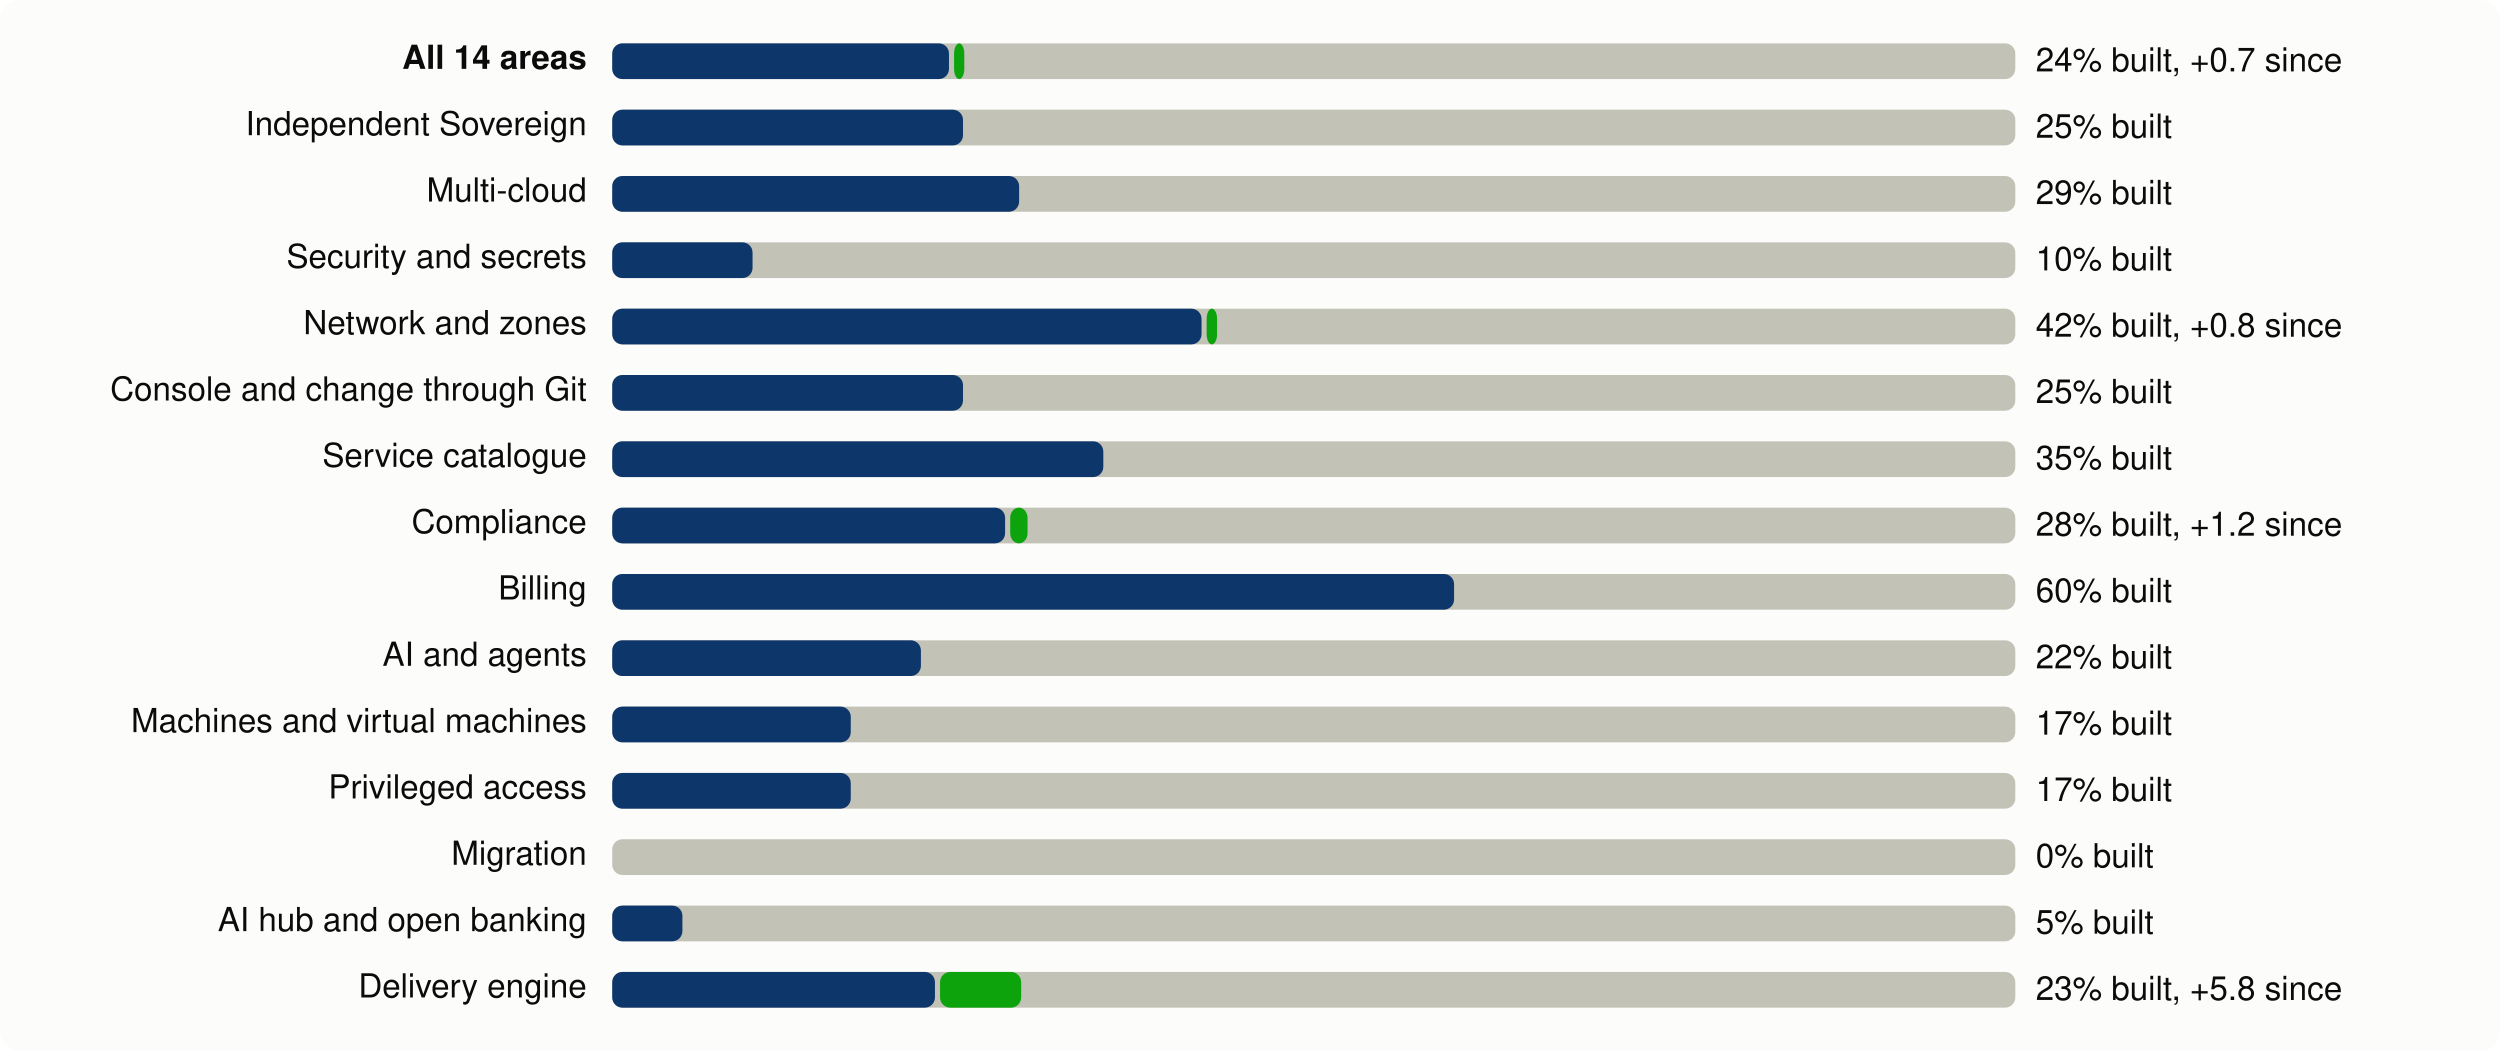
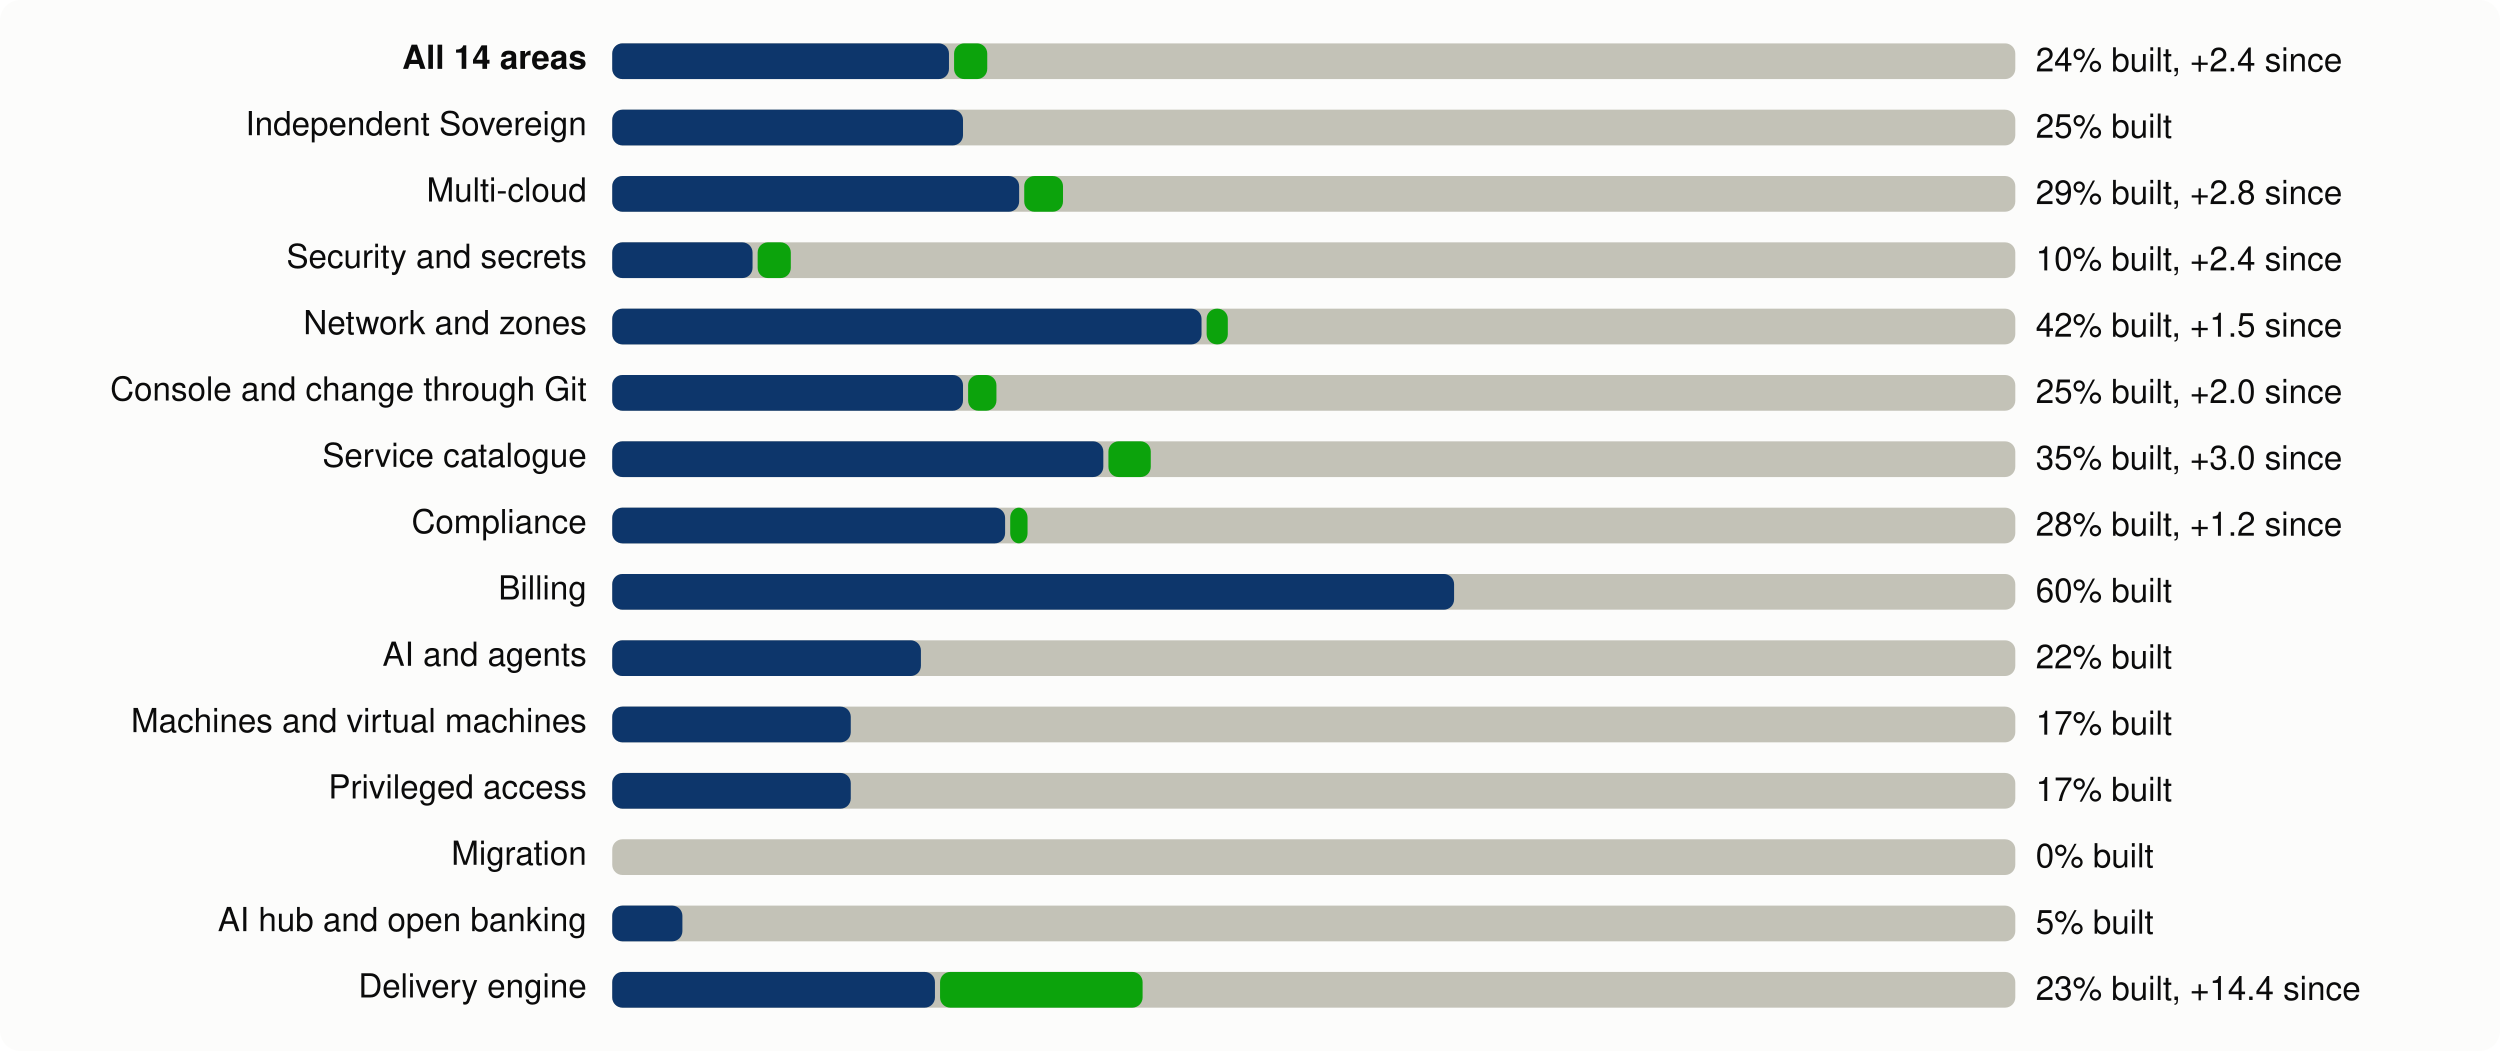
<svg xmlns="http://www.w3.org/2000/svg" viewBox="0 0 980 412" width="980" height="412" font-family="system-ui,-apple-system,Segoe UI,Helvetica,Arial,sans-serif" font-size="13">
  <rect width="980" height="412" rx="8" fill="#fcfcfb" />
  <text x="230" y="27" text-anchor="end" fill="#0b0b0b" font-weight="600">All 14 areas</text>
  <rect x="240" y="17" width="550" height="14" rx="4" fill="#c3c2b7" />
  <rect x="240" y="17" width="132.0" height="14" rx="4" fill="#0d366b" />
-   <rect x="374.0" y="17" width="4.0" height="14" rx="4" fill="#0ca30c" />
-   <text x="798" y="28" fill="#0b0b0b">24% built, +0.7 since</text>
+   <rect x="374.0" y="17" width="13.0" height="14" rx="4" fill="#0ca30c" />
+   <text x="798" y="28" fill="#0b0b0b">24% built, +2.4 since</text>
  <text x="230" y="53" text-anchor="end" fill="#0b0b0b" font-weight="400">Independent Sovereign</text>
  <rect x="240" y="43" width="550" height="14" rx="4" fill="#c3c2b7" />
  <rect x="240" y="43" width="137.5" height="14" rx="4" fill="#0d366b" />
  <text x="798" y="54" fill="#0b0b0b">25% built</text>
  <text x="230" y="79" text-anchor="end" fill="#0b0b0b" font-weight="400">Multi-cloud</text>
  <rect x="240" y="69" width="550" height="14" rx="4" fill="#c3c2b7" />
  <rect x="240" y="69" width="159.5" height="14" rx="4" fill="#0d366b" />
-   <text x="798" y="80" fill="#0b0b0b">29% built</text>
+   <rect x="401.5" y="69" width="15.2" height="14" rx="4" fill="#0ca30c" />
+   <text x="798" y="80" fill="#0b0b0b">29% built, +2.8 since</text>
  <text x="230" y="105" text-anchor="end" fill="#0b0b0b" font-weight="400">Security and secrets</text>
  <rect x="240" y="95" width="550" height="14" rx="4" fill="#c3c2b7" />
  <rect x="240" y="95" width="55.0" height="14" rx="4" fill="#0d366b" />
-   <text x="798" y="106" fill="#0b0b0b">10% built</text>
+   <rect x="297.0" y="95" width="13.0" height="14" rx="4" fill="#0ca30c" />
+   <text x="798" y="106" fill="#0b0b0b">10% built, +2.4 since</text>
  <text x="230" y="131" text-anchor="end" fill="#0b0b0b" font-weight="400">Network and zones</text>
  <rect x="240" y="121" width="550" height="14" rx="4" fill="#c3c2b7" />
  <rect x="240" y="121" width="231.0" height="14" rx="4" fill="#0d366b" />
-   <rect x="473.0" y="121" width="4.1" height="14" rx="4" fill="#0ca30c" />
-   <text x="798" y="132" fill="#0b0b0b">42% built, +0.8 since</text>
+   <rect x="473.0" y="121" width="8.3" height="14" rx="4" fill="#0ca30c" />
+   <text x="798" y="132" fill="#0b0b0b">42% built, +1.5 since</text>
  <text x="230" y="157" text-anchor="end" fill="#0b0b0b" font-weight="400">Console and change through Git</text>
  <rect x="240" y="147" width="550" height="14" rx="4" fill="#c3c2b7" />
  <rect x="240" y="147" width="137.5" height="14" rx="4" fill="#0d366b" />
-   <text x="798" y="158" fill="#0b0b0b">25% built</text>
+   <rect x="379.5" y="147" width="11.1" height="14" rx="4" fill="#0ca30c" />
+   <text x="798" y="158" fill="#0b0b0b">25% built, +2.0 since</text>
  <text x="230" y="183" text-anchor="end" fill="#0b0b0b" font-weight="400">Service catalogue</text>
  <rect x="240" y="173" width="550" height="14" rx="4" fill="#c3c2b7" />
  <rect x="240" y="173" width="192.5" height="14" rx="4" fill="#0d366b" />
-   <text x="798" y="184" fill="#0b0b0b">35% built</text>
+   <rect x="434.5" y="173" width="16.6" height="14" rx="4" fill="#0ca30c" />
+   <text x="798" y="184" fill="#0b0b0b">35% built, +3.0 since</text>
  <text x="230" y="209" text-anchor="end" fill="#0b0b0b" font-weight="400">Compliance</text>
  <rect x="240" y="199" width="550" height="14" rx="4" fill="#c3c2b7" />
  <rect x="240" y="199" width="154.0" height="14" rx="4" fill="#0d366b" />
  <rect x="396.0" y="199" width="6.8" height="14" rx="4" fill="#0ca30c" />
  <text x="798" y="210" fill="#0b0b0b">28% built, +1.2 since</text>
  <text x="230" y="235" text-anchor="end" fill="#0b0b0b" font-weight="400">Billing</text>
  <rect x="240" y="225" width="550" height="14" rx="4" fill="#c3c2b7" />
  <rect x="240" y="225" width="330.0" height="14" rx="4" fill="#0d366b" />
  <text x="798" y="236" fill="#0b0b0b">60% built</text>
  <text x="230" y="261" text-anchor="end" fill="#0b0b0b" font-weight="400">AI and agents</text>
  <rect x="240" y="251" width="550" height="14" rx="4" fill="#c3c2b7" />
  <rect x="240" y="251" width="121.0" height="14" rx="4" fill="#0d366b" />
  <text x="798" y="262" fill="#0b0b0b">22% built</text>
  <text x="230" y="287" text-anchor="end" fill="#0b0b0b" font-weight="400">Machines and virtual machines</text>
  <rect x="240" y="277" width="550" height="14" rx="4" fill="#c3c2b7" />
  <rect x="240" y="277" width="93.5" height="14" rx="4" fill="#0d366b" />
  <text x="798" y="288" fill="#0b0b0b">17% built</text>
  <text x="230" y="313" text-anchor="end" fill="#0b0b0b" font-weight="400">Privileged access</text>
  <rect x="240" y="303" width="550" height="14" rx="4" fill="#c3c2b7" />
  <rect x="240" y="303" width="93.5" height="14" rx="4" fill="#0d366b" />
  <text x="798" y="314" fill="#0b0b0b">17% built</text>
  <text x="230" y="339" text-anchor="end" fill="#0b0b0b" font-weight="400">Migration</text>
  <rect x="240" y="329" width="550" height="14" rx="4" fill="#c3c2b7" />
  <text x="798" y="340" fill="#0b0b0b">0% built</text>
  <text x="230" y="365" text-anchor="end" fill="#0b0b0b" font-weight="400">AI hub and open banking</text>
  <rect x="240" y="355" width="550" height="14" rx="4" fill="#c3c2b7" />
  <rect x="240" y="355" width="27.5" height="14" rx="4" fill="#0d366b" />
  <text x="798" y="366" fill="#0b0b0b">5% built</text>
  <text x="230" y="391" text-anchor="end" fill="#0b0b0b" font-weight="400">Delivery engine</text>
  <rect x="240" y="381" width="550" height="14" rx="4" fill="#c3c2b7" />
  <rect x="240" y="381" width="126.5" height="14" rx="4" fill="#0d366b" />
-   <rect x="368.5" y="381" width="31.8" height="14" rx="4" fill="#0ca30c" />
-   <text x="798" y="392" fill="#0b0b0b">23% built, +5.8 since</text>
+   <rect x="368.5" y="381" width="79.4" height="14" rx="4" fill="#0ca30c" />
+   <text x="798" y="392" fill="#0b0b0b">23% built, +14.4 since</text>
</svg>
